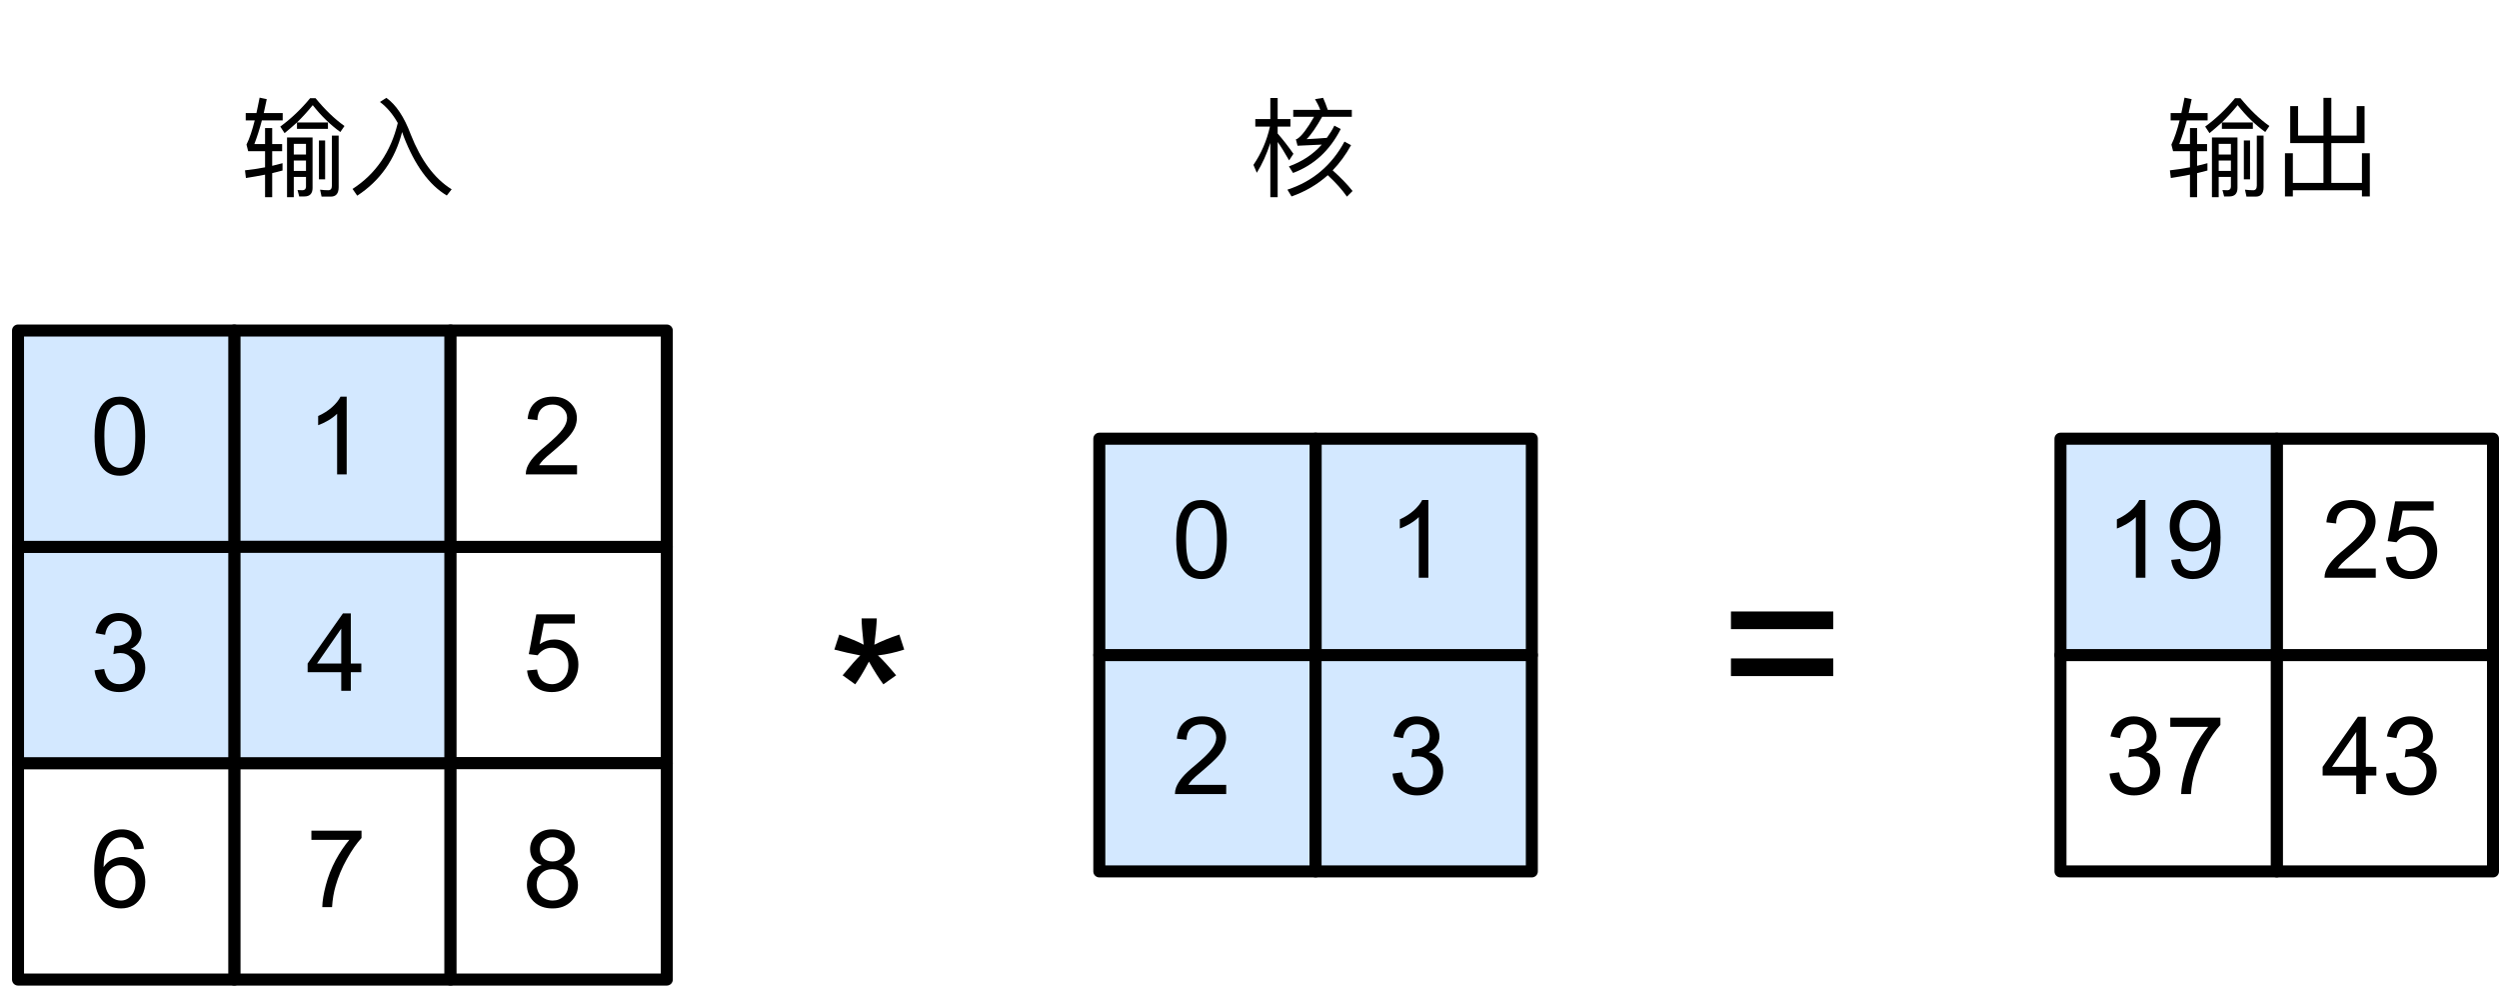
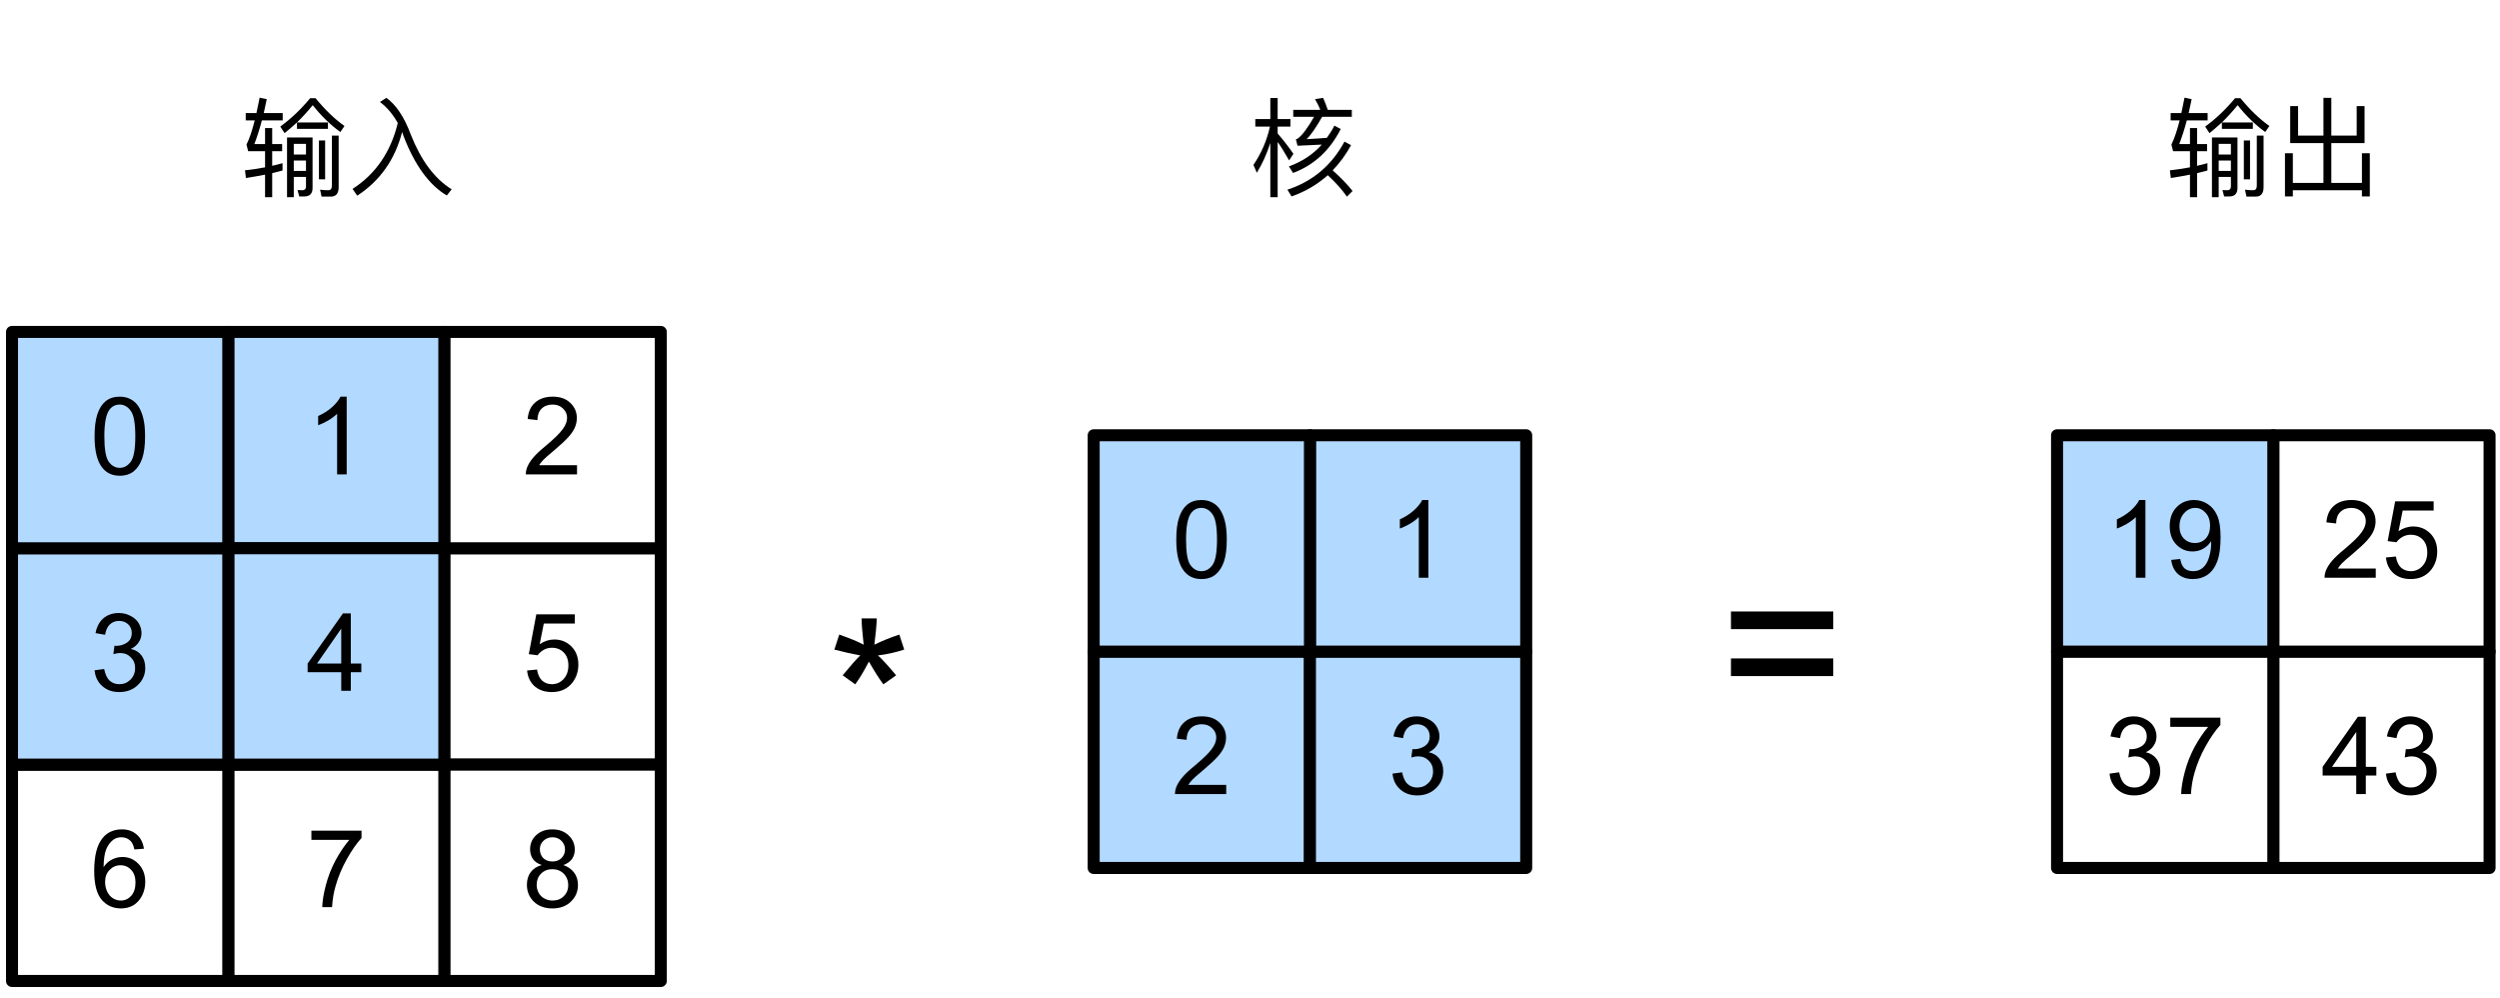
<svg xmlns="http://www.w3.org/2000/svg" xmlns:xlink="http://www.w3.org/1999/xlink" width="208pt" height="83pt" viewBox="0 0 208 83" version="1.1">
  <defs>
    <g>
      <symbol overflow="visible" id="glyph0-0">
        <path style="stroke:none;" d="M 1.125 0 L 1.125 -5.625 L 5.625 -5.625 L 5.625 0 Z M 1.266 -0.141 L 5.484 -0.141 L 5.484 -5.484 L 1.266 -5.484 Z M 1.266 -0.141 " />
      </symbol>
      <symbol overflow="visible" id="glyph0-1">
        <path style="stroke:none;" d="M 2.906 0 L 2.906 -1.547 L 0.109 -1.547 L 0.109 -2.266 L 3.047 -6.438 L 3.703 -6.438 L 3.703 -2.266 L 4.578 -2.266 L 4.578 -1.547 L 3.703 -1.547 L 3.703 0 Z M 2.906 -2.266 L 2.906 -5.172 L 0.891 -2.266 Z M 2.906 -2.266 " />
      </symbol>
      <symbol overflow="visible" id="glyph0-2">
        <path style="stroke:none;" d="M 0.375 -1.703 L 1.172 -1.812 C 1.266 -1.363 1.414 -1.039 1.625 -0.844 C 1.844 -0.645 2.113 -0.547 2.438 -0.547 C 2.801 -0.547 3.109 -0.672 3.359 -0.922 C 3.617 -1.18 3.75 -1.504 3.75 -1.891 C 3.75 -2.254 3.629 -2.551 3.391 -2.781 C 3.16 -3.02 2.863 -3.141 2.5 -3.141 C 2.344 -3.141 2.156 -3.109 1.938 -3.047 L 2.031 -3.75 C 2.082 -3.738 2.125 -3.734 2.156 -3.734 C 2.488 -3.734 2.789 -3.82 3.062 -4 C 3.332 -4.176 3.469 -4.445 3.469 -4.812 C 3.469 -5.102 3.367 -5.344 3.172 -5.531 C 2.973 -5.719 2.719 -5.812 2.406 -5.812 C 2.102 -5.812 1.848 -5.711 1.641 -5.516 C 1.441 -5.328 1.312 -5.039 1.25 -4.656 L 0.453 -4.797 C 0.555 -5.328 0.773 -5.738 1.109 -6.031 C 1.453 -6.32 1.879 -6.469 2.391 -6.469 C 2.742 -6.469 3.066 -6.391 3.359 -6.234 C 3.66 -6.086 3.891 -5.883 4.047 -5.625 C 4.203 -5.363 4.281 -5.086 4.281 -4.797 C 4.281 -4.516 4.203 -4.258 4.047 -4.031 C 3.898 -3.801 3.68 -3.617 3.391 -3.484 C 3.773 -3.398 4.07 -3.219 4.281 -2.938 C 4.488 -2.664 4.594 -2.32 4.594 -1.906 C 4.594 -1.344 4.383 -0.863 3.969 -0.469 C 3.562 -0.082 3.047 0.109 2.422 0.109 C 1.859 0.109 1.391 -0.055 1.016 -0.391 C 0.641 -0.723 0.426 -1.16 0.375 -1.703 Z M 0.375 -1.703 " />
      </symbol>
      <symbol overflow="visible" id="glyph0-3">
        <path style="stroke:none;" d="M 0.422 -5.594 L 0.422 -6.359 L 4.594 -6.359 L 4.594 -5.75 C 4.188 -5.312 3.781 -4.727 3.375 -4 C 2.969 -3.281 2.656 -2.535 2.438 -1.766 C 2.281 -1.234 2.18 -0.645 2.141 0 L 1.328 0 C 1.336 -0.508 1.438 -1.117 1.625 -1.828 C 1.812 -2.547 2.082 -3.238 2.438 -3.906 C 2.801 -4.57 3.18 -5.133 3.578 -5.594 Z M 0.422 -5.594 " />
      </symbol>
      <symbol overflow="visible" id="glyph0-4">
        <path style="stroke:none;" d="M 4.531 -0.766 L 4.531 0 L 0.266 0 C 0.266 -0.188 0.297 -0.367 0.359 -0.547 C 0.473 -0.836 0.648 -1.125 0.891 -1.406 C 1.129 -1.688 1.473 -2.008 1.922 -2.375 C 2.617 -2.957 3.086 -3.414 3.328 -3.75 C 3.578 -4.082 3.703 -4.398 3.703 -4.703 C 3.703 -5.016 3.586 -5.273 3.359 -5.484 C 3.141 -5.703 2.852 -5.812 2.5 -5.812 C 2.113 -5.812 1.805 -5.695 1.578 -5.469 C 1.348 -5.238 1.234 -4.922 1.234 -4.516 L 0.422 -4.609 C 0.473 -5.211 0.68 -5.672 1.047 -5.984 C 1.41 -6.305 1.898 -6.469 2.516 -6.469 C 3.129 -6.469 3.613 -6.297 3.969 -5.953 C 4.332 -5.609 4.516 -5.188 4.516 -4.688 C 4.516 -4.426 4.461 -4.172 4.359 -3.922 C 4.254 -3.672 4.078 -3.406 3.828 -3.125 C 3.586 -2.852 3.188 -2.477 2.625 -2 C 2.145 -1.602 1.836 -1.332 1.703 -1.188 C 1.566 -1.039 1.457 -0.898 1.375 -0.766 Z M 4.531 -0.766 " />
      </symbol>
      <symbol overflow="visible" id="glyph0-5">
        <path style="stroke:none;" d="M 0.375 -1.688 L 1.203 -1.766 C 1.266 -1.359 1.406 -1.051 1.625 -0.844 C 1.852 -0.645 2.125 -0.547 2.438 -0.547 C 2.82 -0.547 3.145 -0.688 3.406 -0.969 C 3.676 -1.258 3.812 -1.641 3.812 -2.109 C 3.812 -2.566 3.68 -2.926 3.422 -3.188 C 3.172 -3.445 2.844 -3.578 2.438 -3.578 C 2.176 -3.578 1.941 -3.516 1.734 -3.391 C 1.535 -3.273 1.375 -3.129 1.25 -2.953 L 0.516 -3.047 L 1.141 -6.359 L 4.344 -6.359 L 4.344 -5.594 L 1.766 -5.594 L 1.422 -3.875 C 1.805 -4.133 2.211 -4.266 2.641 -4.266 C 3.203 -4.266 3.676 -4.07 4.062 -3.688 C 4.445 -3.301 4.641 -2.801 4.641 -2.188 C 4.641 -1.602 4.473 -1.098 4.141 -0.672 C 3.723 -0.148 3.156 0.109 2.438 0.109 C 1.852 0.109 1.375 -0.051 1 -0.375 C 0.633 -0.707 0.426 -1.145 0.375 -1.688 Z M 0.375 -1.688 " />
      </symbol>
      <symbol overflow="visible" id="glyph0-6">
        <path style="stroke:none;" d="M 3.359 0 L 2.562 0 L 2.562 -5.047 C 2.375 -4.859 2.125 -4.672 1.812 -4.484 C 1.5 -4.305 1.223 -4.176 0.984 -4.094 L 0.984 -4.859 C 1.422 -5.055 1.805 -5.301 2.141 -5.594 C 2.473 -5.895 2.707 -6.188 2.844 -6.469 L 3.359 -6.469 Z M 3.359 0 " />
      </symbol>
      <symbol overflow="visible" id="glyph0-7">
        <path style="stroke:none;" d="M 0.5 -1.484 L 1.25 -1.562 C 1.312 -1.207 1.43 -0.945 1.609 -0.781 C 1.797 -0.625 2.035 -0.547 2.328 -0.547 C 2.566 -0.547 2.773 -0.598 2.953 -0.703 C 3.141 -0.816 3.289 -0.969 3.406 -1.156 C 3.531 -1.344 3.629 -1.594 3.703 -1.906 C 3.785 -2.219 3.828 -2.539 3.828 -2.875 C 3.828 -2.906 3.82 -2.957 3.812 -3.031 C 3.656 -2.781 3.441 -2.578 3.172 -2.422 C 2.898 -2.266 2.602 -2.188 2.281 -2.188 C 1.75 -2.188 1.297 -2.379 0.922 -2.766 C 0.555 -3.148 0.375 -3.66 0.375 -4.297 C 0.375 -4.953 0.566 -5.477 0.953 -5.875 C 1.336 -6.27 1.82 -6.469 2.406 -6.469 C 2.82 -6.469 3.203 -6.352 3.547 -6.125 C 3.891 -5.906 4.148 -5.586 4.328 -5.172 C 4.516 -4.754 4.609 -4.148 4.609 -3.359 C 4.609 -2.535 4.52 -1.879 4.344 -1.391 C 4.164 -0.898 3.898 -0.523 3.547 -0.266 C 3.191 -0.016 2.773 0.109 2.297 0.109 C 1.797 0.109 1.383 -0.031 1.062 -0.312 C 0.75 -0.594 0.562 -0.984 0.5 -1.484 Z M 3.734 -4.328 C 3.734 -4.785 3.609 -5.145 3.359 -5.406 C 3.117 -5.676 2.832 -5.812 2.5 -5.812 C 2.145 -5.812 1.836 -5.664 1.578 -5.375 C 1.316 -5.094 1.188 -4.723 1.188 -4.266 C 1.188 -3.859 1.305 -3.523 1.547 -3.266 C 1.797 -3.016 2.102 -2.891 2.469 -2.891 C 2.844 -2.891 3.145 -3.016 3.375 -3.266 C 3.613 -3.523 3.734 -3.879 3.734 -4.328 Z M 3.734 -4.328 " />
      </symbol>
      <symbol overflow="visible" id="glyph0-8">
        <path style="stroke:none;" d="M 4.484 -4.859 L 3.688 -4.797 C 3.625 -5.109 3.523 -5.336 3.391 -5.484 C 3.18 -5.703 2.922 -5.812 2.609 -5.812 C 2.348 -5.812 2.125 -5.742 1.938 -5.609 C 1.688 -5.422 1.488 -5.156 1.344 -4.812 C 1.207 -4.469 1.133 -3.973 1.125 -3.328 C 1.312 -3.609 1.539 -3.816 1.812 -3.953 C 2.094 -4.098 2.383 -4.172 2.688 -4.172 C 3.219 -4.172 3.664 -3.977 4.031 -3.594 C 4.406 -3.207 4.594 -2.707 4.594 -2.094 C 4.594 -1.688 4.504 -1.305 4.328 -0.953 C 4.148 -0.609 3.91 -0.344 3.609 -0.156 C 3.305 0.02 2.961 0.109 2.578 0.109 C 1.922 0.109 1.383 -0.129 0.969 -0.609 C 0.551 -1.098 0.344 -1.898 0.344 -3.016 C 0.344 -4.254 0.57 -5.16 1.031 -5.734 C 1.426 -6.223 1.969 -6.469 2.656 -6.469 C 3.156 -6.469 3.566 -6.32 3.891 -6.031 C 4.211 -5.75 4.41 -5.359 4.484 -4.859 Z M 1.25 -2.094 C 1.25 -1.812 1.305 -1.547 1.422 -1.297 C 1.535 -1.055 1.695 -0.867 1.906 -0.734 C 2.113 -0.609 2.332 -0.547 2.562 -0.547 C 2.895 -0.547 3.18 -0.676 3.422 -0.938 C 3.66 -1.207 3.781 -1.578 3.781 -2.047 C 3.781 -2.492 3.66 -2.844 3.422 -3.094 C 3.191 -3.352 2.895 -3.484 2.531 -3.484 C 2.176 -3.484 1.875 -3.352 1.625 -3.094 C 1.375 -2.844 1.25 -2.508 1.25 -2.094 Z M 1.25 -2.094 " />
      </symbol>
      <symbol overflow="visible" id="glyph0-9">
        <path style="stroke:none;" d="M 1.594 -3.5 C 1.258 -3.613 1.016 -3.781 0.859 -4 C 0.703 -4.227 0.625 -4.5 0.625 -4.812 C 0.625 -5.281 0.789 -5.672 1.125 -5.984 C 1.469 -6.305 1.914 -6.469 2.469 -6.469 C 3.031 -6.469 3.484 -6.301 3.828 -5.969 C 4.172 -5.645 4.344 -5.25 4.344 -4.781 C 4.344 -4.488 4.266 -4.227 4.109 -4 C 3.953 -3.781 3.711 -3.613 3.391 -3.5 C 3.785 -3.363 4.086 -3.148 4.297 -2.859 C 4.504 -2.578 4.609 -2.238 4.609 -1.844 C 4.609 -1.289 4.41 -0.828 4.016 -0.453 C 3.629 -0.078 3.117 0.109 2.484 0.109 C 1.848 0.109 1.332 -0.078 0.938 -0.453 C 0.551 -0.828 0.359 -1.297 0.359 -1.859 C 0.359 -2.273 0.461 -2.625 0.672 -2.906 C 0.891 -3.195 1.195 -3.395 1.594 -3.5 Z M 1.438 -4.828 C 1.438 -4.523 1.531 -4.273 1.719 -4.078 C 1.914 -3.891 2.172 -3.797 2.484 -3.797 C 2.797 -3.797 3.047 -3.891 3.234 -4.078 C 3.43 -4.273 3.531 -4.516 3.531 -4.797 C 3.531 -5.078 3.43 -5.316 3.234 -5.516 C 3.035 -5.711 2.785 -5.812 2.484 -5.812 C 2.18 -5.812 1.93 -5.711 1.734 -5.516 C 1.535 -5.328 1.438 -5.098 1.438 -4.828 Z M 1.172 -1.859 C 1.172 -1.629 1.223 -1.41 1.328 -1.203 C 1.441 -0.992 1.602 -0.832 1.812 -0.719 C 2.02 -0.602 2.25 -0.547 2.5 -0.547 C 2.875 -0.547 3.18 -0.664 3.422 -0.906 C 3.672 -1.145 3.797 -1.453 3.797 -1.828 C 3.797 -2.211 3.672 -2.531 3.422 -2.781 C 3.172 -3.031 2.852 -3.156 2.469 -3.156 C 2.094 -3.156 1.781 -3.031 1.531 -2.781 C 1.289 -2.531 1.172 -2.223 1.172 -1.859 Z M 1.172 -1.859 " />
      </symbol>
      <symbol overflow="visible" id="glyph0-10">
        <path style="stroke:none;" d="M 0.375 -3.172 C 0.375 -3.93 0.453 -4.547 0.609 -5.016 C 0.766 -5.484 0.992 -5.844 1.297 -6.094 C 1.609 -6.344 2 -6.469 2.469 -6.469 C 2.82 -6.469 3.129 -6.395 3.391 -6.25 C 3.648 -6.113 3.863 -5.914 4.031 -5.656 C 4.195 -5.395 4.328 -5.078 4.422 -4.703 C 4.523 -4.328 4.578 -3.816 4.578 -3.172 C 4.578 -2.422 4.5 -1.812 4.344 -1.344 C 4.188 -0.883 3.953 -0.523 3.641 -0.266 C 3.336 -0.016 2.945 0.109 2.469 0.109 C 1.852 0.109 1.367 -0.113 1.016 -0.562 C 0.586 -1.094 0.375 -1.961 0.375 -3.172 Z M 1.188 -3.172 C 1.188 -2.117 1.305 -1.414 1.547 -1.062 C 1.797 -0.719 2.102 -0.547 2.469 -0.547 C 2.832 -0.547 3.141 -0.719 3.391 -1.062 C 3.641 -1.414 3.766 -2.117 3.766 -3.172 C 3.766 -4.234 3.641 -4.938 3.391 -5.281 C 3.141 -5.633 2.832 -5.812 2.469 -5.812 C 2.102 -5.812 1.812 -5.66 1.594 -5.359 C 1.32 -4.961 1.188 -4.234 1.188 -3.172 Z M 1.188 -3.172 " />
      </symbol>
      <symbol overflow="visible" id="glyph1-0">
        <path style="stroke:none;" d="M 2.25 0 L 2.25 -11.25 L 11.25 -11.25 L 11.25 0 Z M 2.531 -0.281 L 10.969 -0.281 L 10.969 -10.969 L 2.531 -10.969 Z M 2.531 -0.281 " />
      </symbol>
      <symbol overflow="visible" id="glyph1-1">
        <path style="stroke:none;" d="M 0.562 -10.516 L 0.969 -11.766 C 1.895 -11.441 2.57 -11.16 3 -10.922 C 2.883 -11.973 2.828 -12.703 2.828 -13.109 L 4.094 -13.109 C 4.07 -12.523 4.004 -11.797 3.891 -10.922 C 4.492 -11.223 5.188 -11.504 5.969 -11.766 L 6.375 -10.516 C 5.625 -10.273 4.895 -10.113 4.188 -10.031 C 4.539 -9.719 5.047 -9.164 5.703 -8.375 L 4.641 -7.625 C 4.297 -8.082 3.895 -8.711 3.438 -9.516 C 3 -8.68 2.617 -8.051 2.297 -7.625 L 1.25 -8.375 C 1.938 -9.207 2.426 -9.758 2.719 -10.031 C 1.957 -10.176 1.238 -10.336 0.562 -10.516 Z M 0.562 -10.516 " />
      </symbol>
      <symbol overflow="visible" id="glyph1-2">
        <path style="stroke:none;" d="M 9.516 -7.578 L 1 -7.578 L 1 -9.047 L 9.516 -9.047 Z M 9.516 -3.672 L 1 -3.672 L 1 -5.141 L 9.516 -5.141 Z M 9.516 -3.672 " />
      </symbol>
      <symbol overflow="visible" id="glyph2-0">
        <path style="stroke:none;" d="" />
      </symbol>
      <symbol overflow="visible" id="glyph2-1">
        <path style="stroke:none;" d="M 2.062 -4.844 L 2.062 -3.516 L 1.172 -3.516 C 1.391 -4.094 1.609 -4.75 1.797 -5.484 L 3.531 -5.484 L 3.531 -6.094 L 1.953 -6.094 C 2.031 -6.453 2.109 -6.844 2.203 -7.25 L 1.609 -7.375 C 1.516 -6.938 1.438 -6.5 1.344 -6.094 L 0.453 -6.094 L 0.453 -5.484 L 1.203 -5.484 C 1 -4.688 0.781 -4 0.516 -3.469 L 0.656 -2.922 L 2.062 -2.922 L 2.062 -1.578 C 1.531 -1.484 0.984 -1.391 0.391 -1.328 L 0.469 -0.688 C 1.016 -0.781 1.547 -0.859 2.062 -0.969 L 2.062 0.906 L 2.656 0.906 L 2.656 -1.094 L 3.516 -1.312 L 3.516 -1.922 C 3.25 -1.859 2.969 -1.781 2.656 -1.703 L 2.656 -2.922 L 3.484 -2.922 L 3.484 -3.516 L 2.656 -3.516 L 2.656 -4.844 Z M 4.719 -5.312 L 4.719 -4.781 L 7.297 -4.781 L 7.297 -5.312 L 4.719 -5.312 C 5.172 -5.75 5.609 -6.234 6.031 -6.75 C 6.719 -5.875 7.484 -5.125 8.328 -4.516 L 8.672 -5.016 C 7.859 -5.594 7.062 -6.359 6.266 -7.328 L 5.812 -7.328 C 5.078 -6.438 4.25 -5.641 3.328 -4.969 L 3.688 -4.422 C 4.031 -4.703 4.375 -5 4.719 -5.312 Z M 5.344 0.844 C 5.781 0.844 6.016 0.609 6.016 0.141 L 6.016 -4.062 L 3.891 -4.062 L 3.891 0.906 L 4.453 0.906 L 4.453 -0.781 L 5.469 -0.781 L 5.469 0.031 C 5.469 0.219 5.359 0.328 5.172 0.328 L 4.766 0.312 L 4.906 0.844 Z M 4.453 -1.281 L 4.453 -2.141 L 5.469 -2.141 L 5.469 -1.281 Z M 4.453 -2.641 L 4.453 -3.531 L 5.469 -3.531 L 5.469 -2.641 Z M 6.547 -3.812 L 6.547 -0.578 L 7.062 -0.578 L 7.062 -3.812 Z M 7.531 0.859 C 7.969 0.859 8.188 0.594 8.188 0.078 L 8.188 -4.219 L 7.625 -4.219 L 7.625 -0.062 C 7.625 0.188 7.531 0.328 7.328 0.328 C 7.109 0.328 6.875 0.312 6.641 0.281 L 6.766 0.859 Z M 7.531 0.859 " />
      </symbol>
      <symbol overflow="visible" id="glyph2-2">
        <path style="stroke:none;" d="M 6.938 -4.219 L 4.828 -4.219 L 4.828 -7.359 L 4.172 -7.359 L 4.172 -4.219 L 2.062 -4.219 L 2.062 -6.672 L 1.406 -6.672 L 1.406 -3.594 L 4.172 -3.594 L 4.172 -0.281 L 1.625 -0.281 L 1.625 -2.75 L 0.969 -2.75 L 0.969 0.844 L 1.625 0.844 L 1.625 0.328 L 7.375 0.328 L 7.375 0.844 L 8.031 0.844 L 8.031 -2.75 L 7.375 -2.75 L 7.375 -0.281 L 4.828 -0.281 L 4.828 -3.594 L 7.594 -3.594 L 7.594 -6.672 L 6.938 -6.672 Z M 6.938 -4.219 " />
      </symbol>
      <symbol overflow="visible" id="glyph2-3">
        <path style="stroke:none;" d="M 2.344 -3.688 C 2.625 -3.297 2.938 -2.781 3.297 -2.156 L 3.656 -2.703 C 3.219 -3.328 2.781 -3.891 2.344 -4.391 L 2.344 -4.969 L 3.406 -4.969 L 3.406 -5.594 L 2.344 -5.594 L 2.344 -7.344 L 1.734 -7.344 L 1.734 -5.594 L 0.484 -5.594 L 0.484 -4.969 L 1.703 -4.969 C 1.438 -3.781 0.969 -2.719 0.328 -1.781 L 0.609 -1.125 C 1.062 -1.859 1.438 -2.688 1.734 -3.609 L 1.734 0.906 L 2.344 0.906 Z M 3.641 -6.359 L 3.641 -5.781 L 5.375 -5.781 C 4.812 -4.797 4.344 -4.188 3.984 -3.953 C 3.953 -3.938 3.922 -3.922 3.859 -3.906 L 4 -3.375 C 4.703 -3.406 5.375 -3.438 6.016 -3.469 C 5.281 -2.641 4.359 -2.047 3.281 -1.656 L 3.625 -1.109 C 5.375 -1.766 6.688 -2.984 7.594 -4.766 L 7.062 -5.047 C 6.891 -4.688 6.672 -4.359 6.438 -4.031 C 5.891 -3.984 5.312 -3.953 4.75 -3.922 C 5.125 -4.281 5.547 -4.906 6.047 -5.781 L 8.516 -5.781 L 8.516 -6.359 L 6.516 -6.359 C 6.391 -6.734 6.25 -7.078 6.125 -7.359 L 5.453 -7.25 C 5.609 -6.984 5.766 -6.688 5.891 -6.359 Z M 6.516 -0.922 C 7.188 -0.297 7.719 0.297 8.109 0.859 L 8.578 0.391 C 8.125 -0.188 7.562 -0.75 6.922 -1.328 C 7.5 -1.922 8.016 -2.625 8.453 -3.422 L 7.906 -3.719 C 6.844 -1.75 5.266 -0.406 3.156 0.281 L 3.5 0.844 C 4.656 0.438 5.656 -0.156 6.516 -0.922 Z M 6.516 -0.922 " />
      </symbol>
      <symbol overflow="visible" id="glyph2-4">
        <path style="stroke:none;" d="M 4.109 -5.266 C 3.531 -2.875 2.281 -1.031 0.344 0.219 L 0.734 0.781 C 2.625 -0.453 3.875 -2.219 4.469 -4.516 C 4.516 -4.406 4.547 -4.281 4.609 -4.125 C 5.531 -1.75 6.719 -0.109 8.188 0.766 L 8.594 0.25 C 7.156 -0.641 6.031 -2.172 5.188 -4.312 C 4.641 -5.781 3.953 -6.797 3.156 -7.359 L 2.625 -7.016 C 3.188 -6.594 3.688 -6.016 4.109 -5.266 Z M 4.109 -5.266 " />
      </symbol>
    </g>
  </defs>
  <g id="surface1">
    <rect x="0" y="0" width="208" height="83" style="fill:rgb(100%,100%,100%);fill-opacity:1;stroke:none;" />
    <rect x="0" y="0" width="208" height="83" style="fill:rgb(100%,100%,100%);fill-opacity:1;stroke:none;" />
-     <path style="fill-rule:nonzero;fill:rgb(100%,100%,100%);fill-opacity:1;stroke-width:1;stroke-linecap:round;stroke-linejoin:round;stroke:rgb(0%,0%,0%);stroke-opacity:1;stroke-miterlimit:10;" d="M 242.5 157.5 L 260.5 157.5 L 260.5 175.5 L 242.5 175.5 Z M 242.5 157.5 " transform="matrix(1,0,0,1,-53,-103)" />
+     <path style="fill-rule:nonzero;fill:rgb(100%,100%,100%);fill-opacity:1;stroke-width:1;stroke-linecap:round;stroke-linejoin:round;stroke:rgb(0%,0%,0%);stroke-opacity:1;stroke-miterlimit:10;" d="M 242.215 157.215 L 260.215 157.215 L 260.215 175.215 L 242.215 175.215 Z M 242.215 157.215 " transform="matrix(1,0,0,1,-53,-103)" />
    <g style="fill:rgb(0%,0%,0%);fill-opacity:1;">
      <use xlink:href="#glyph0-1" x="193.211" y="66.069" />
      <use xlink:href="#glyph0-2" x="198.217" y="66.069" />
    </g>
-     <path style="fill-rule:nonzero;fill:rgb(100%,100%,100%);fill-opacity:1;stroke-width:1;stroke-linecap:round;stroke-linejoin:round;stroke:rgb(0%,0%,0%);stroke-opacity:1;stroke-miterlimit:10;" d="M 224.5 157.5 L 242.5 157.5 L 242.5 175.5 L 224.5 175.5 Z M 224.5 157.5 " transform="matrix(1,0,0,1,-53,-103)" />
+     <path style="fill-rule:nonzero;fill:rgb(100%,100%,100%);fill-opacity:1;stroke-width:1;stroke-linecap:round;stroke-linejoin:round;stroke:rgb(0%,0%,0%);stroke-opacity:1;stroke-miterlimit:10;" d="M 224.215 157.215 L 242.215 157.215 L 242.215 175.215 L 224.215 175.215 Z M 224.215 157.215 " transform="matrix(1,0,0,1,-53,-103)" />
    <g style="fill:rgb(0%,0%,0%);fill-opacity:1;">
      <use xlink:href="#glyph0-2" x="175.211" y="66.069" />
      <use xlink:href="#glyph0-3" x="180.217" y="66.069" />
    </g>
-     <path style="fill-rule:nonzero;fill:rgb(100%,100%,100%);fill-opacity:1;stroke-width:1;stroke-linecap:round;stroke-linejoin:round;stroke:rgb(0%,0%,0%);stroke-opacity:1;stroke-miterlimit:10;" d="M 242.5 139.5 L 260.5 139.5 L 260.5 157.5 L 242.5 157.5 Z M 242.5 139.5 " transform="matrix(1,0,0,1,-53,-103)" />
+     <path style="fill-rule:nonzero;fill:rgb(100%,100%,100%);fill-opacity:1;stroke-width:1;stroke-linecap:round;stroke-linejoin:round;stroke:rgb(0%,0%,0%);stroke-opacity:1;stroke-miterlimit:10;" d="M 242.215 139.215 L 260.215 139.215 L 260.215 157.215 L 242.215 157.215 Z M 242.215 139.215 " transform="matrix(1,0,0,1,-53,-103)" />
    <g style="fill:rgb(0%,0%,0%);fill-opacity:1;">
      <use xlink:href="#glyph0-4" x="193.211" y="48.069" />
      <use xlink:href="#glyph0-5" x="198.217" y="48.069" />
    </g>
-     <path style="fill-rule:nonzero;fill:rgb(82.55%,91.037%,100%);fill-opacity:1;stroke-width:1;stroke-linecap:round;stroke-linejoin:round;stroke:rgb(0%,0%,0%);stroke-opacity:1;stroke-miterlimit:10;" d="M 224.5 139.5 L 242.5 139.5 L 242.5 157.5 L 224.5 157.5 Z M 224.5 139.5 " transform="matrix(1,0,0,1,-53,-103)" />
+     <path style="fill-rule:nonzero;fill:rgb(69.803%,85.097%,100%);fill-opacity:1;stroke-width:1;stroke-linecap:round;stroke-linejoin:round;stroke:rgb(0%,0%,0%);stroke-opacity:1;stroke-miterlimit:10;" d="M 224.215 139.215 L 242.215 139.215 L 242.215 157.215 L 224.215 157.215 Z M 224.215 139.215 " transform="matrix(1,0,0,1,-53,-103)" />
    <g style="fill:rgb(0%,0%,0%);fill-opacity:1;">
      <use xlink:href="#glyph0-6" x="175.211" y="48.069" />
      <use xlink:href="#glyph0-7" x="180.217" y="48.069" />
    </g>
    <g style="fill:rgb(0%,0%,0%);fill-opacity:1;">
      <use xlink:href="#glyph1-1" x="68.885" y="64.562" />
    </g>
    <g style="fill:rgb(0%,0%,0%);fill-opacity:1;">
      <use xlink:href="#glyph1-2" x="143.073" y="59.922" />
    </g>
-     <path style="fill-rule:nonzero;fill:rgb(100%,100%,100%);fill-opacity:1;stroke-width:1;stroke-linecap:round;stroke-linejoin:round;stroke:rgb(0%,0%,0%);stroke-opacity:1;stroke-miterlimit:10;" d="M 72.5 166.5 L 90.5 166.5 L 90.5 184.5 L 72.5 184.5 Z M 72.5 166.5 " transform="matrix(1,0,0,1,-53,-103)" />
+     <path style="fill-rule:nonzero;fill:rgb(100%,100%,100%);fill-opacity:1;stroke-width:1;stroke-linecap:round;stroke-linejoin:round;stroke:rgb(0%,0%,0%);stroke-opacity:1;stroke-miterlimit:10;" d="M 72 166.617 L 90 166.617 L 90 184.617 L 72 184.617 Z M 72 166.617 " transform="matrix(1,0,0,1,-53,-103)" />
    <g style="fill:rgb(0%,0%,0%);fill-opacity:1;">
      <use xlink:href="#glyph0-3" x="25.497" y="75.472" />
    </g>
-     <path style="fill-rule:nonzero;fill:rgb(82.55%,91.037%,100%);fill-opacity:1;stroke-width:1;stroke-linecap:round;stroke-linejoin:round;stroke:rgb(0%,0%,0%);stroke-opacity:1;stroke-miterlimit:10;" d="M 72.5 130.5 L 90.5 130.5 L 90.5 148.5 L 72.5 148.5 Z M 72.5 130.5 " transform="matrix(1,0,0,1,-53,-103)" />
+     <path style="fill-rule:nonzero;fill:rgb(69.803%,85.097%,100%);fill-opacity:1;stroke-width:1;stroke-linecap:round;stroke-linejoin:round;stroke:rgb(0%,0%,0%);stroke-opacity:1;stroke-miterlimit:10;" d="M 72 130.617 L 90 130.617 L 90 148.617 L 72 148.617 Z M 72 130.617 " transform="matrix(1,0,0,1,-53,-103)" />
    <g style="fill:rgb(0%,0%,0%);fill-opacity:1;">
      <use xlink:href="#glyph0-6" x="25.497" y="39.472" />
    </g>
-     <path style="fill-rule:nonzero;fill:rgb(82.55%,91.037%,100%);fill-opacity:1;stroke-width:1;stroke-linecap:round;stroke-linejoin:round;stroke:rgb(0%,0%,0%);stroke-opacity:1;stroke-miterlimit:10;" d="M 72.5 148.5 L 90.5 148.5 L 90.5 166.5 L 72.5 166.5 Z M 72.5 148.5 " transform="matrix(1,0,0,1,-53,-103)" />
+     <path style="fill-rule:nonzero;fill:rgb(69.803%,85.097%,100%);fill-opacity:1;stroke-width:1;stroke-linecap:round;stroke-linejoin:round;stroke:rgb(0%,0%,0%);stroke-opacity:1;stroke-miterlimit:10;" d="M 72 148.617 L 90 148.617 L 90 166.617 L 72 166.617 Z M 72 148.617 " transform="matrix(1,0,0,1,-53,-103)" />
    <g style="fill:rgb(0%,0%,0%);fill-opacity:1;">
      <use xlink:href="#glyph0-1" x="25.497" y="57.472" />
    </g>
-     <path style="fill-rule:nonzero;fill:rgb(100%,100%,100%);fill-opacity:1;stroke-width:1;stroke-linecap:round;stroke-linejoin:round;stroke:rgb(0%,0%,0%);stroke-opacity:1;stroke-miterlimit:10;" d="M 54.5 166.5 L 72.5 166.5 L 72.5 184.5 L 54.5 184.5 Z M 54.5 166.5 " transform="matrix(1,0,0,1,-53,-103)" />
+     <path style="fill-rule:nonzero;fill:rgb(100%,100%,100%);fill-opacity:1;stroke-width:1;stroke-linecap:round;stroke-linejoin:round;stroke:rgb(0%,0%,0%);stroke-opacity:1;stroke-miterlimit:10;" d="M 54 166.617 L 72 166.617 L 72 184.617 L 54 184.617 Z M 54 166.617 " transform="matrix(1,0,0,1,-53,-103)" />
    <g style="fill:rgb(0%,0%,0%);fill-opacity:1;">
      <use xlink:href="#glyph0-8" x="7.497" y="75.472" />
    </g>
-     <path style="fill-rule:nonzero;fill:rgb(100%,100%,100%);fill-opacity:1;stroke-width:1;stroke-linecap:round;stroke-linejoin:round;stroke:rgb(0%,0%,0%);stroke-opacity:1;stroke-miterlimit:10;" d="M 90.5 148.5 L 108.5 148.5 L 108.5 166.5 L 90.5 166.5 Z M 90.5 148.5 " transform="matrix(1,0,0,1,-53,-103)" />
+     <path style="fill-rule:nonzero;fill:rgb(100%,100%,100%);fill-opacity:1;stroke-width:1;stroke-linecap:round;stroke-linejoin:round;stroke:rgb(0%,0%,0%);stroke-opacity:1;stroke-miterlimit:10;" d="M 90 148.617 L 108 148.617 L 108 166.617 L 90 166.617 Z M 90 148.617 " transform="matrix(1,0,0,1,-53,-103)" />
    <g style="fill:rgb(0%,0%,0%);fill-opacity:1;">
      <use xlink:href="#glyph0-5" x="43.497" y="57.472" />
    </g>
-     <path style="fill-rule:nonzero;fill:rgb(82.55%,91.037%,100%);fill-opacity:1;stroke-width:1;stroke-linecap:round;stroke-linejoin:round;stroke:rgb(0%,0%,0%);stroke-opacity:1;stroke-miterlimit:10;" d="M 54.5 148.5 L 72.5 148.5 L 72.5 166.5 L 54.5 166.5 Z M 54.5 148.5 " transform="matrix(1,0,0,1,-53,-103)" />
+     <path style="fill-rule:nonzero;fill:rgb(69.803%,85.097%,100%);fill-opacity:1;stroke-width:1;stroke-linecap:round;stroke-linejoin:round;stroke:rgb(0%,0%,0%);stroke-opacity:1;stroke-miterlimit:10;" d="M 54 148.617 L 72 148.617 L 72 166.617 L 54 166.617 Z M 54 148.617 " transform="matrix(1,0,0,1,-53,-103)" />
    <g style="fill:rgb(0%,0%,0%);fill-opacity:1;">
      <use xlink:href="#glyph0-2" x="7.497" y="57.472" />
    </g>
-     <path style="fill-rule:nonzero;fill:rgb(100%,100%,100%);fill-opacity:1;stroke-width:1;stroke-linecap:round;stroke-linejoin:round;stroke:rgb(0%,0%,0%);stroke-opacity:1;stroke-miterlimit:10;" d="M 90.5 166.5 L 108.5 166.5 L 108.5 184.5 L 90.5 184.5 Z M 90.5 166.5 " transform="matrix(1,0,0,1,-53,-103)" />
+     <path style="fill-rule:nonzero;fill:rgb(100%,100%,100%);fill-opacity:1;stroke-width:1;stroke-linecap:round;stroke-linejoin:round;stroke:rgb(0%,0%,0%);stroke-opacity:1;stroke-miterlimit:10;" d="M 90 166.617 L 108 166.617 L 108 184.617 L 90 184.617 Z M 90 166.617 " transform="matrix(1,0,0,1,-53,-103)" />
    <g style="fill:rgb(0%,0%,0%);fill-opacity:1;">
      <use xlink:href="#glyph0-9" x="43.497" y="75.472" />
    </g>
-     <path style="fill-rule:nonzero;fill:rgb(100%,100%,100%);fill-opacity:1;stroke-width:1;stroke-linecap:round;stroke-linejoin:round;stroke:rgb(0%,0%,0%);stroke-opacity:1;stroke-miterlimit:10;" d="M 90.5 130.5 L 108.5 130.5 L 108.5 148.5 L 90.5 148.5 Z M 90.5 130.5 " transform="matrix(1,0,0,1,-53,-103)" />
+     <path style="fill-rule:nonzero;fill:rgb(100%,100%,100%);fill-opacity:1;stroke-width:1;stroke-linecap:round;stroke-linejoin:round;stroke:rgb(0%,0%,0%);stroke-opacity:1;stroke-miterlimit:10;" d="M 90 130.617 L 108 130.617 L 108 148.617 L 90 148.617 Z M 90 130.617 " transform="matrix(1,0,0,1,-53,-103)" />
    <g style="fill:rgb(0%,0%,0%);fill-opacity:1;">
      <use xlink:href="#glyph0-4" x="43.497" y="39.472" />
    </g>
-     <path style="fill-rule:nonzero;fill:rgb(82.55%,91.037%,100%);fill-opacity:1;stroke-width:1;stroke-linecap:round;stroke-linejoin:round;stroke:rgb(0%,0%,0%);stroke-opacity:1;stroke-miterlimit:10;" d="M 54.5 130.5 L 72.5 130.5 L 72.5 148.5 L 54.5 148.5 Z M 54.5 130.5 " transform="matrix(1,0,0,1,-53,-103)" />
+     <path style="fill-rule:nonzero;fill:rgb(69.803%,85.097%,100%);fill-opacity:1;stroke-width:1;stroke-linecap:round;stroke-linejoin:round;stroke:rgb(0%,0%,0%);stroke-opacity:1;stroke-miterlimit:10;" d="M 54 130.617 L 72 130.617 L 72 148.617 L 54 148.617 Z M 54 130.617 " transform="matrix(1,0,0,1,-53,-103)" />
    <g style="fill:rgb(0%,0%,0%);fill-opacity:1;">
      <use xlink:href="#glyph0-10" x="7.497" y="39.472" />
    </g>
-     <path style="fill-rule:nonzero;fill:rgb(82.55%,91.037%,100%);fill-opacity:1;stroke-width:1;stroke-linecap:round;stroke-linejoin:round;stroke:rgb(0%,0%,0%);stroke-opacity:1;stroke-miterlimit:10;" d="M 144.5 157.5 L 162.5 157.5 L 162.5 175.5 L 144.5 175.5 Z M 144.5 157.5 " transform="matrix(1,0,0,1,-53,-103)" />
+     <path style="fill-rule:nonzero;fill:rgb(69.803%,85.097%,100%);fill-opacity:1;stroke-width:1;stroke-linecap:round;stroke-linejoin:round;stroke:rgb(0%,0%,0%);stroke-opacity:1;stroke-miterlimit:10;" d="M 144.031 157.215 L 162.031 157.215 L 162.031 175.215 L 144.031 175.215 Z M 144.031 157.215 " transform="matrix(1,0,0,1,-53,-103)" />
    <g style="fill:rgb(0%,0%,0%);fill-opacity:1;">
      <use xlink:href="#glyph0-4" x="97.53" y="66.069" />
    </g>
-     <path style="fill-rule:nonzero;fill:rgb(82.55%,91.037%,100%);fill-opacity:1;stroke-width:1;stroke-linecap:round;stroke-linejoin:round;stroke:rgb(0%,0%,0%);stroke-opacity:1;stroke-miterlimit:10;" d="M 162.5 157.5 L 180.5 157.5 L 180.5 175.5 L 162.5 175.5 Z M 162.5 157.5 " transform="matrix(1,0,0,1,-53,-103)" />
+     <path style="fill-rule:nonzero;fill:rgb(69.803%,85.097%,100%);fill-opacity:1;stroke-width:1;stroke-linecap:round;stroke-linejoin:round;stroke:rgb(0%,0%,0%);stroke-opacity:1;stroke-miterlimit:10;" d="M 162.031 157.215 L 180.031 157.215 L 180.031 175.215 L 162.031 175.215 Z M 162.031 157.215 " transform="matrix(1,0,0,1,-53,-103)" />
    <g style="fill:rgb(0%,0%,0%);fill-opacity:1;">
      <use xlink:href="#glyph0-2" x="115.53" y="66.069" />
    </g>
-     <path style="fill-rule:nonzero;fill:rgb(82.55%,91.037%,100%);fill-opacity:1;stroke-width:1;stroke-linecap:round;stroke-linejoin:round;stroke:rgb(0%,0%,0%);stroke-opacity:1;stroke-miterlimit:10;" d="M 162.5 139.5 L 180.5 139.5 L 180.5 157.5 L 162.5 157.5 Z M 162.5 139.5 " transform="matrix(1,0,0,1,-53,-103)" />
+     <path style="fill-rule:nonzero;fill:rgb(69.803%,85.097%,100%);fill-opacity:1;stroke-width:1;stroke-linecap:round;stroke-linejoin:round;stroke:rgb(0%,0%,0%);stroke-opacity:1;stroke-miterlimit:10;" d="M 162.031 139.215 L 180.031 139.215 L 180.031 157.215 L 162.031 157.215 Z M 162.031 139.215 " transform="matrix(1,0,0,1,-53,-103)" />
    <g style="fill:rgb(0%,0%,0%);fill-opacity:1;">
      <use xlink:href="#glyph0-6" x="115.53" y="48.069" />
    </g>
-     <path style="fill-rule:nonzero;fill:rgb(82.55%,91.037%,100%);fill-opacity:1;stroke-width:1;stroke-linecap:round;stroke-linejoin:round;stroke:rgb(0%,0%,0%);stroke-opacity:1;stroke-miterlimit:10;" d="M 144.5 139.5 L 162.5 139.5 L 162.5 157.5 L 144.5 157.5 Z M 144.5 139.5 " transform="matrix(1,0,0,1,-53,-103)" />
+     <path style="fill-rule:nonzero;fill:rgb(69.803%,85.097%,100%);fill-opacity:1;stroke-width:1;stroke-linecap:round;stroke-linejoin:round;stroke:rgb(0%,0%,0%);stroke-opacity:1;stroke-miterlimit:10;" d="M 144.031 139.215 L 162.031 139.215 L 162.031 157.215 L 144.031 157.215 Z M 144.031 139.215 " transform="matrix(1,0,0,1,-53,-103)" />
    <g style="fill:rgb(0%,0%,0%);fill-opacity:1;">
      <use xlink:href="#glyph0-10" x="97.53" y="48.069" />
    </g>
    <g style="fill:rgb(0%,0%,0%);fill-opacity:1;">
      <use xlink:href="#glyph2-1" x="180.216" y="15.5" />
      <use xlink:href="#glyph2-2" x="189.216" y="15.5" />
    </g>
    <g style="fill:rgb(0%,0%,0%);fill-opacity:1;">
      <use xlink:href="#glyph2-3" x="104" y="15.5" />
    </g>
    <g style="fill:rgb(0%,0%,0%);fill-opacity:1;">
      <use xlink:href="#glyph2-1" x="20" y="15.5" />
      <use xlink:href="#glyph2-4" x="29" y="15.5" />
    </g>
  </g>
</svg>
